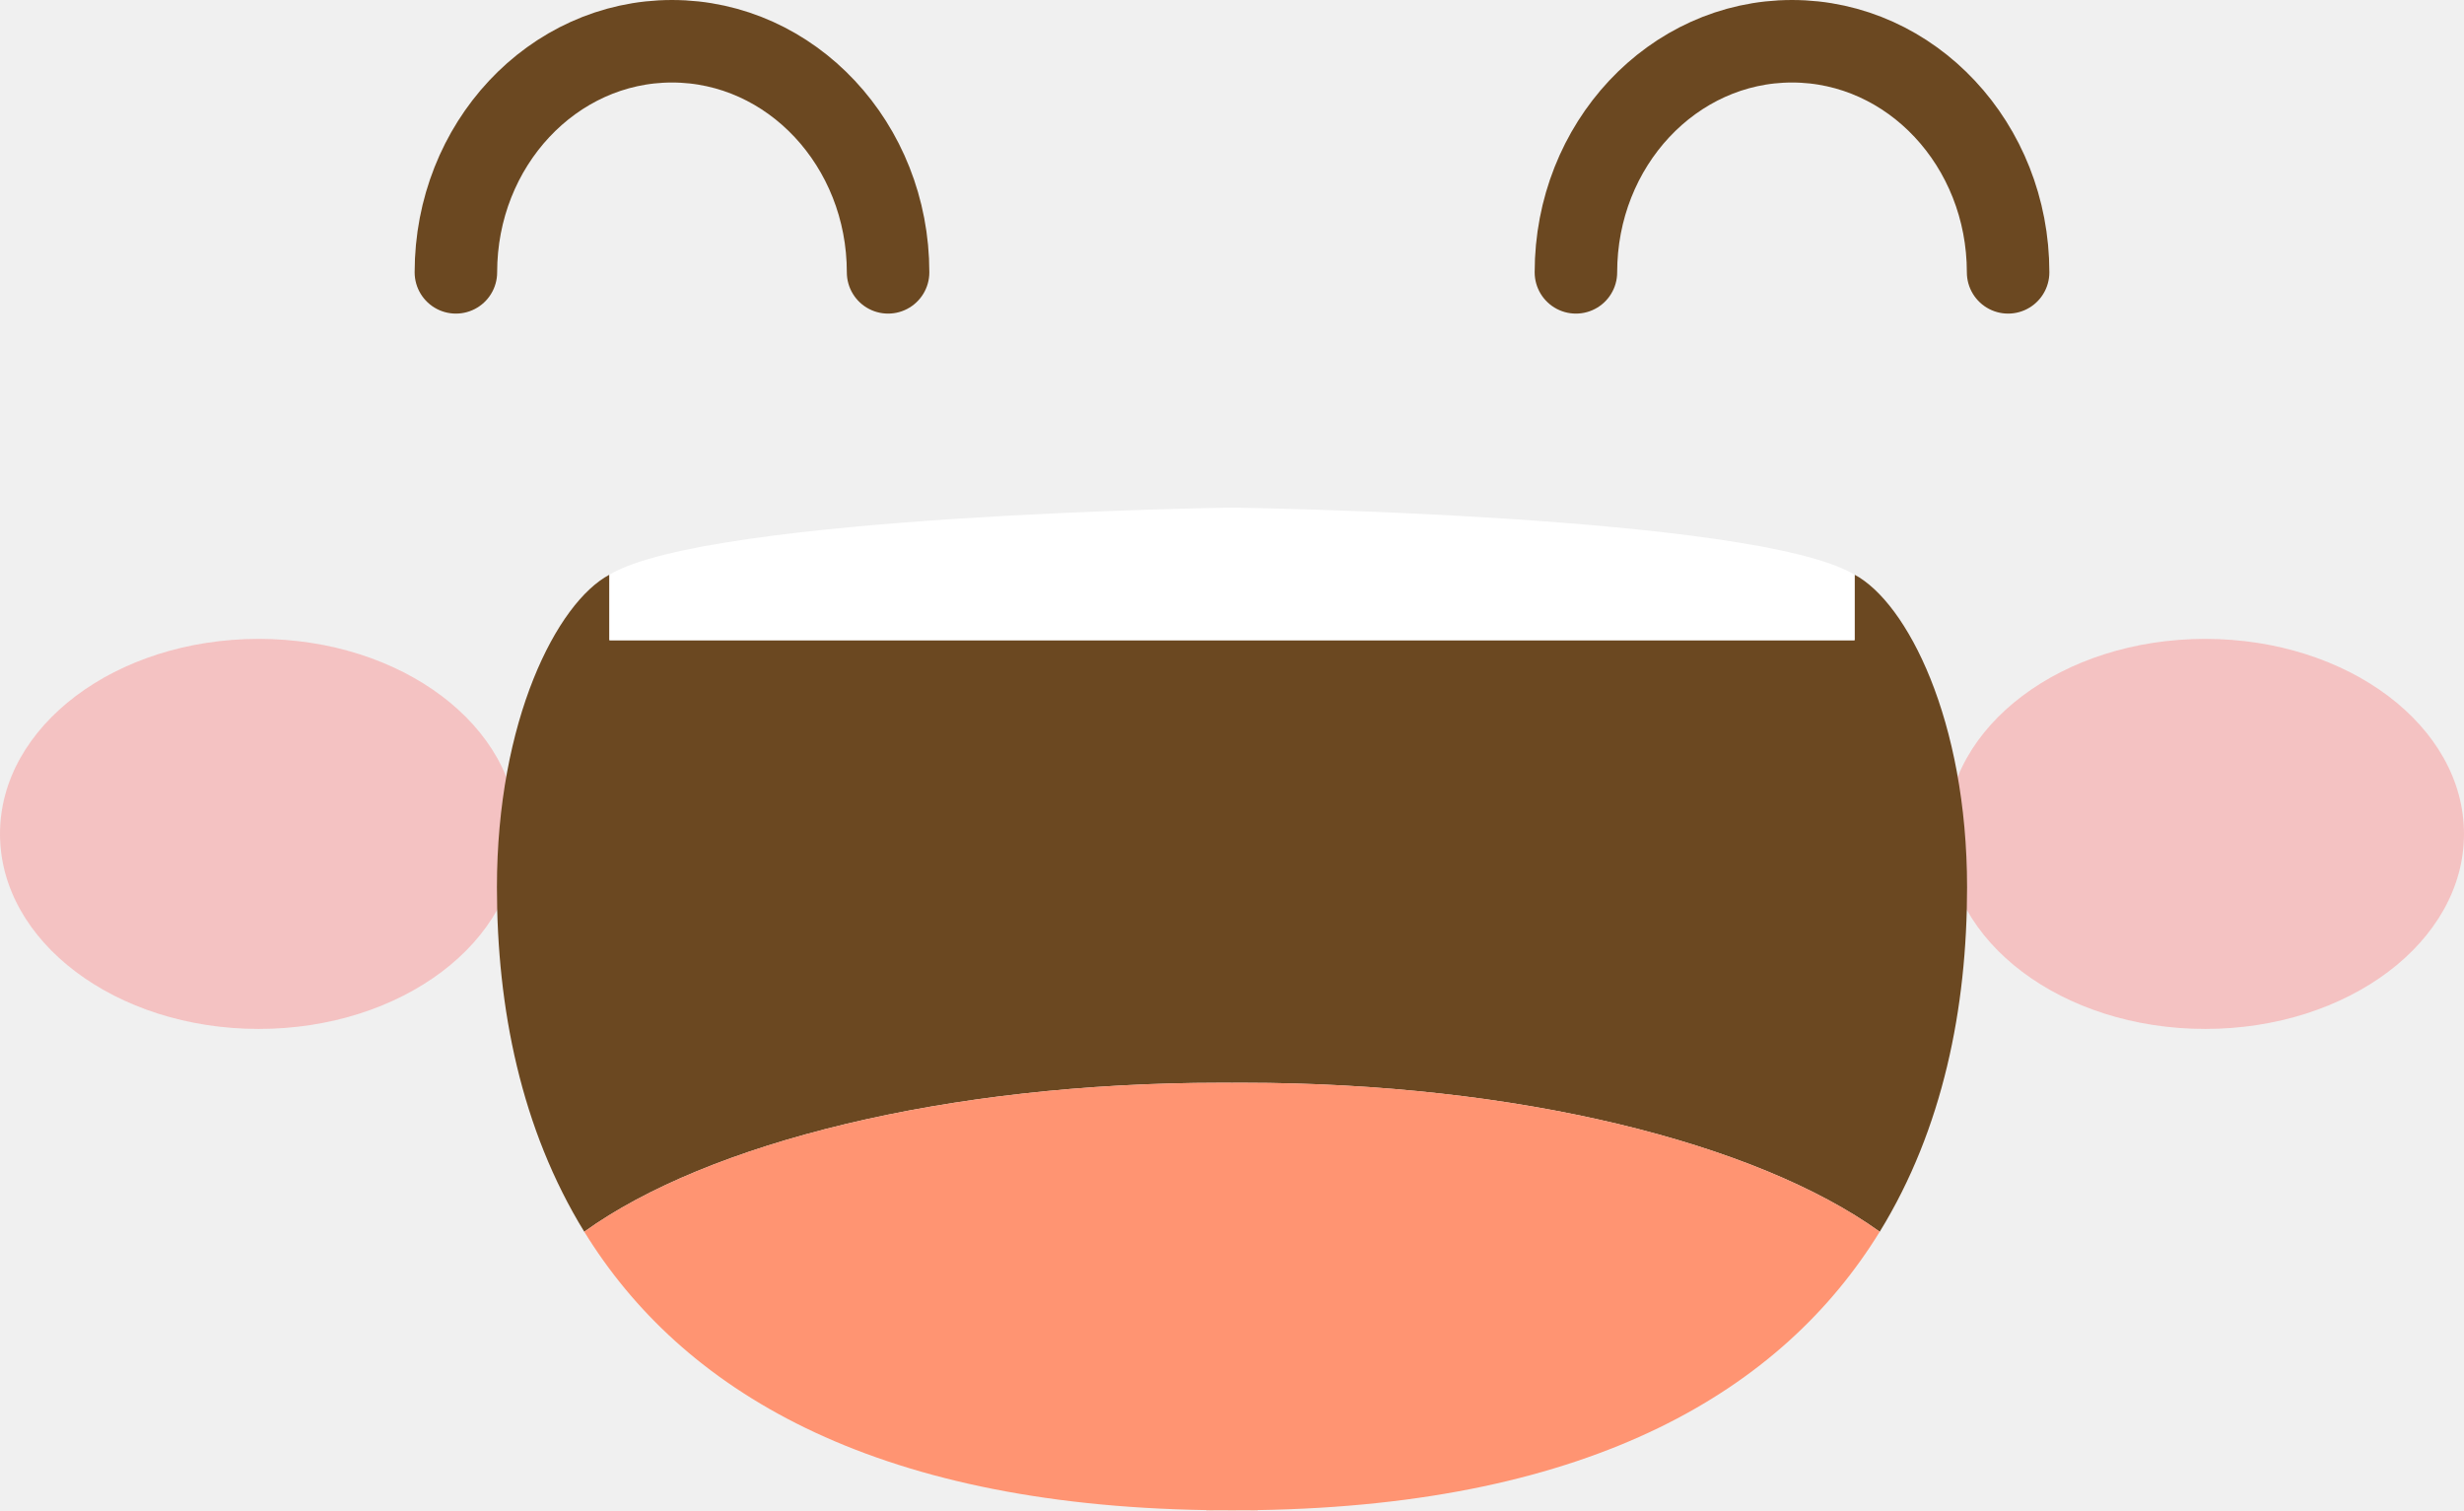
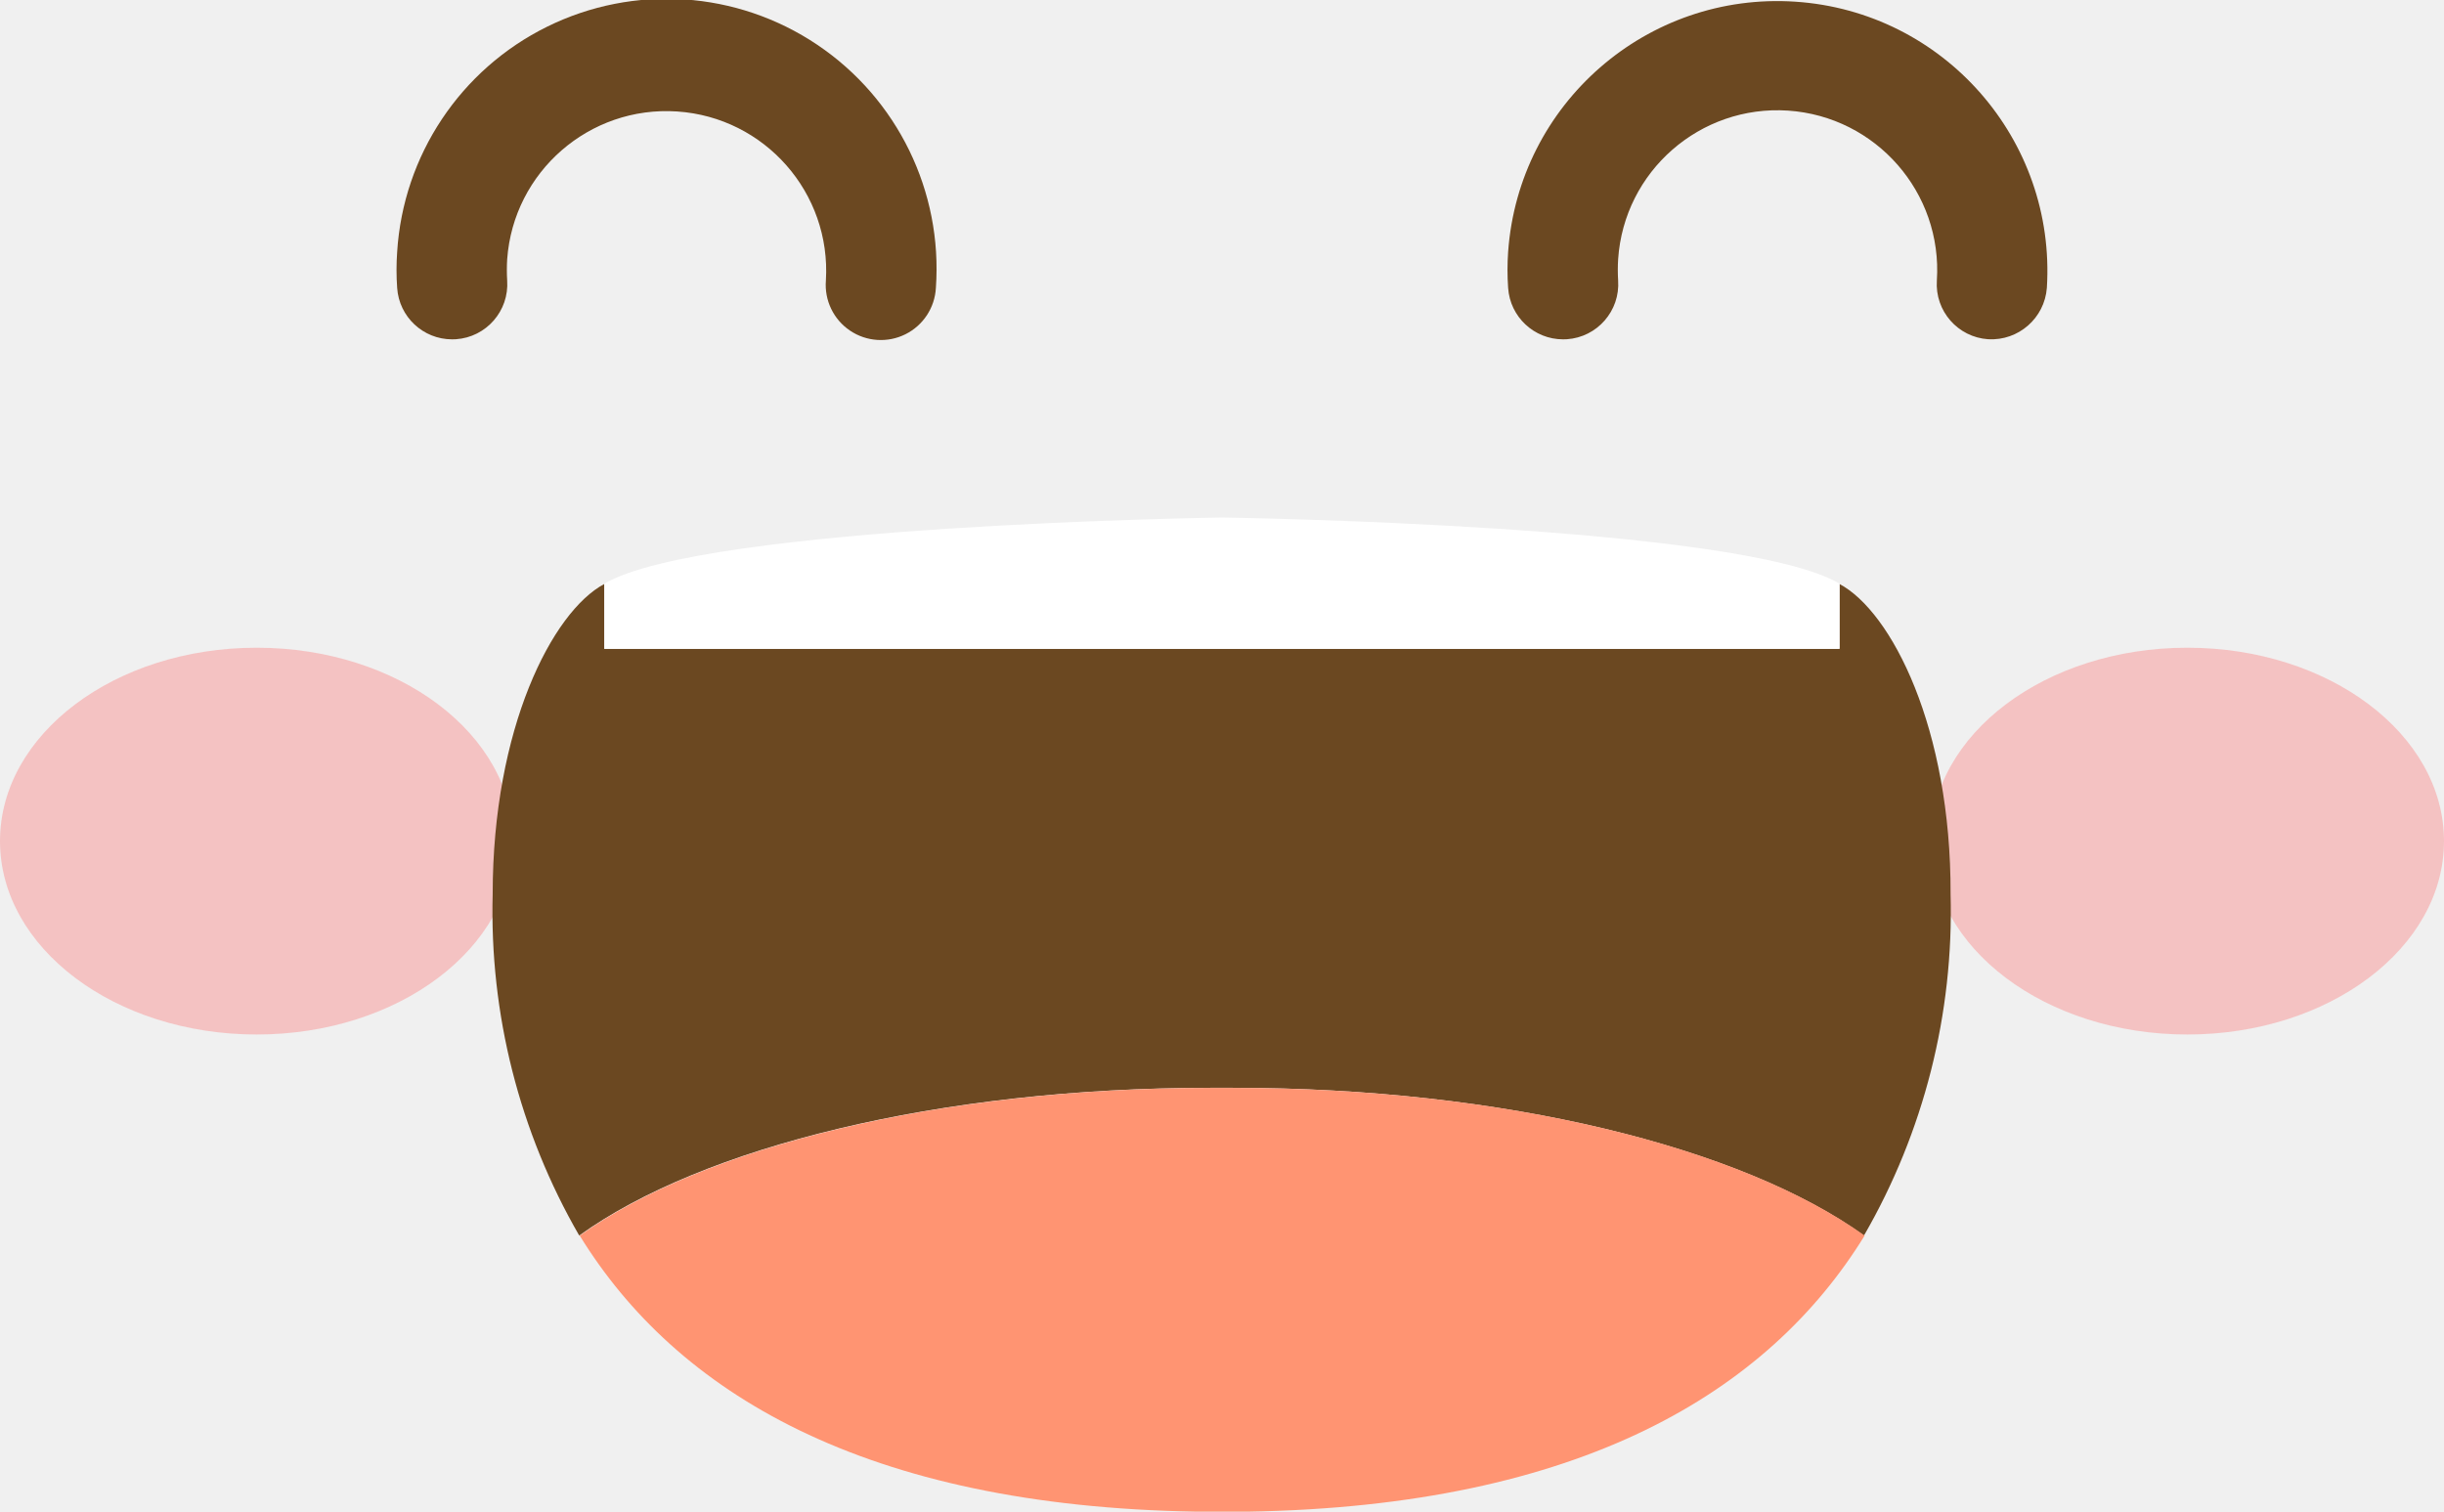
- <svg xmlns="http://www.w3.org/2000/svg" id="图层_3" data-name="图层 3" viewBox="0 0 657 402.695">
+ <svg xmlns="http://www.w3.org/2000/svg" id="图层_1" data-name="图层 1" viewBox="0 0 183.993 113.827">
  <defs>
-     <style>.cls-1{fill:#ff5757;opacity:0.3;isolation:isolate;}.cls-2{fill:none;stroke:#6b4821;stroke-linecap:round;stroke-linejoin:round;stroke-width:22px;}.cls-3{fill:#6b4821;}.cls-4{fill:#ff9472;}.cls-5{fill:#fff;}</style>
+     <style>.cls-1{opacity:0.3;isolation:isolate;}.cls-2{fill:#ff5757;}.cls-3{fill:#6b4821;}.cls-4{fill:#ff9472;}.cls-5{fill:#fff;}</style>
  </defs>
-   <ellipse class="cls-1" cx="69" cy="222.343" rx="69" ry="52" />
-   <ellipse class="cls-1" cx="588" cy="222.343" rx="69" ry="52" />
-   <path class="cls-2" d="M308.298,275.271c0-34.028-25.798-61.614-57.62-61.614s-57.62,27.585-57.62,61.614" transform="translate(-71.5 -202.6573)" />
-   <path class="cls-2" d="M606.942,275.271c0-34.028-25.798-61.614-57.62-61.614s-57.62,27.585-57.62,61.614" transform="translate(-71.5 -202.6573)" />
-   <path class="cls-3" d="M566,355.882v17.47H234v-17.47c-14,7.47-30,38.82-30,83.37,0,32.12,6.42,64.38,23.29,91.82,32.9-23.67,96.56-39.72,169.71-39.72,1,0,2,0,3,.01,1-.01,2-.01,3-.01,73.15,0,136.81,16.05,169.71,39.72,16.87-27.44,23.29-59.7,23.29-91.82C596,394.702,580,363.352,566,355.882Z" transform="translate(-71.5 -202.6573)" />
-   <path class="cls-4" d="M403,491.352c-1,0-2,0-3,.01-1-.01-2-.01-3-.01-73.15,0-136.81,16.05-169.71,39.72,25.87,42.06,76.3,72.78,165.89,74.22v.06c.17,0,.34-.01.51-.01.16,0,.33.01.5.01.95,0,1.87-.02,2.81-.02s1.86.02,2.81.02h.38c.95,0,1.87-.02,2.81-.02s1.86.02,2.81.02c.17,0,.34-.01.5-.01.17,0,.34.01.51.01v-.06c89.59-1.44,140.02-32.16,165.89-74.22C539.81,507.402,476.15,491.352,403,491.352Z" transform="translate(-71.5 -202.6573)" />
-   <path class="cls-5" d="M400,338s-139.34,1.912-166,17.882v17.47H566v-17.47C539.34,339.912,400,338,400,338Z" transform="translate(-71.5 -202.6573)" />
+   <g id="组_229" data-name="组 229">
+     <g id="椭圆_69" data-name="椭圆 69" class="cls-1">
+       <ellipse class="cls-2" cx="19.323" cy="63.336" rx="19.323" ry="14.563" />
+     </g>
+     <g id="椭圆_70" data-name="椭圆 70" class="cls-1">
+       <ellipse class="cls-2" cx="164.67" cy="63.336" rx="19.323" ry="14.563" />
+     </g>
+     <g id="路径_904" data-name="路径 904">
+       <path class="cls-3" d="M691.828,718.979a4.149,4.149,0,0,1-4.135-3.87,19.02,19.02,0,0,1,0-2.719,20.324,20.324,0,1,1,40.557,2.713,4.15,4.15,0,1,1-8.281-.551,12.024,12.024,0,0,0-23.994-1.605,13.164,13.164,0,0,0,0,1.6,4.151,4.151,0,0,1-3.859,4.424C692.018,718.977,691.926,718.979,691.828,718.979Z" transform="translate(-657.7931 -693.4258)" />
+     </g>
+     <g id="路径_905" data-name="路径 905">
+       <path class="cls-3" d="M775.466,718.979a4.149,4.149,0,0,1-4.135-3.87,19.02,19.02,0,0,1,0-2.719,20.324,20.324,0,0,1,40.557,2.713,4.193,4.193,0,0,1-4.416,3.868,4.15,4.15,0,0,1-3.865-4.419,12.04,12.04,0,0,0-11.195-12.797A12.023,12.023,0,0,0,779.612,712.947a13.164,13.164,0,0,0,0,1.6,4.151,4.151,0,0,1-3.859,4.424C775.655,718.977,775.563,718.979,775.466,718.979Z" transform="translate(-657.7931 -693.4258)" />
+     </g>
+     <g id="路径_906" data-name="路径 906">
+       <path class="cls-3" d="M796.276,737.4v4.893H703.286v-4.893c-3.919,2.092-8.402,10.871-8.402,23.347a48.775,48.775,0,0,0,6.515,25.716c9.216-6.642,27.045-11.126,47.53-11.126h1.661c20.48,0,38.314,4.495,47.53,11.126a48.775,48.775,0,0,0,6.52-25.716C804.678,748.276,800.201,739.492,796.276,737.4Z" transform="translate(-657.7931 -693.4258)" />
+     </g>
+     <g id="路径_907" data-name="路径 907">
+       <path class="cls-4" d="M750.628,775.343h-1.661c-20.48,0-38.314,4.495-47.53,11.126,7.245,11.779,21.366,20.38,46.456,20.784h3.819c25.091-.404,39.211-9.006,46.456-20.784C788.942,779.837,771.114,775.343,750.628,775.343Z" transform="translate(-657.7931 -693.4258)" />
+     </g>
+     <g id="路径_908" data-name="路径 908">
+       <path class="cls-5" d="M749.787,732.396s-39.023.553-46.495,4.982v4.893h92.99v-4.893C788.831,732.933,749.787,732.396,749.787,732.396Z" transform="translate(-657.7931 -693.4258)" />
+     </g>
+   </g>
</svg>
